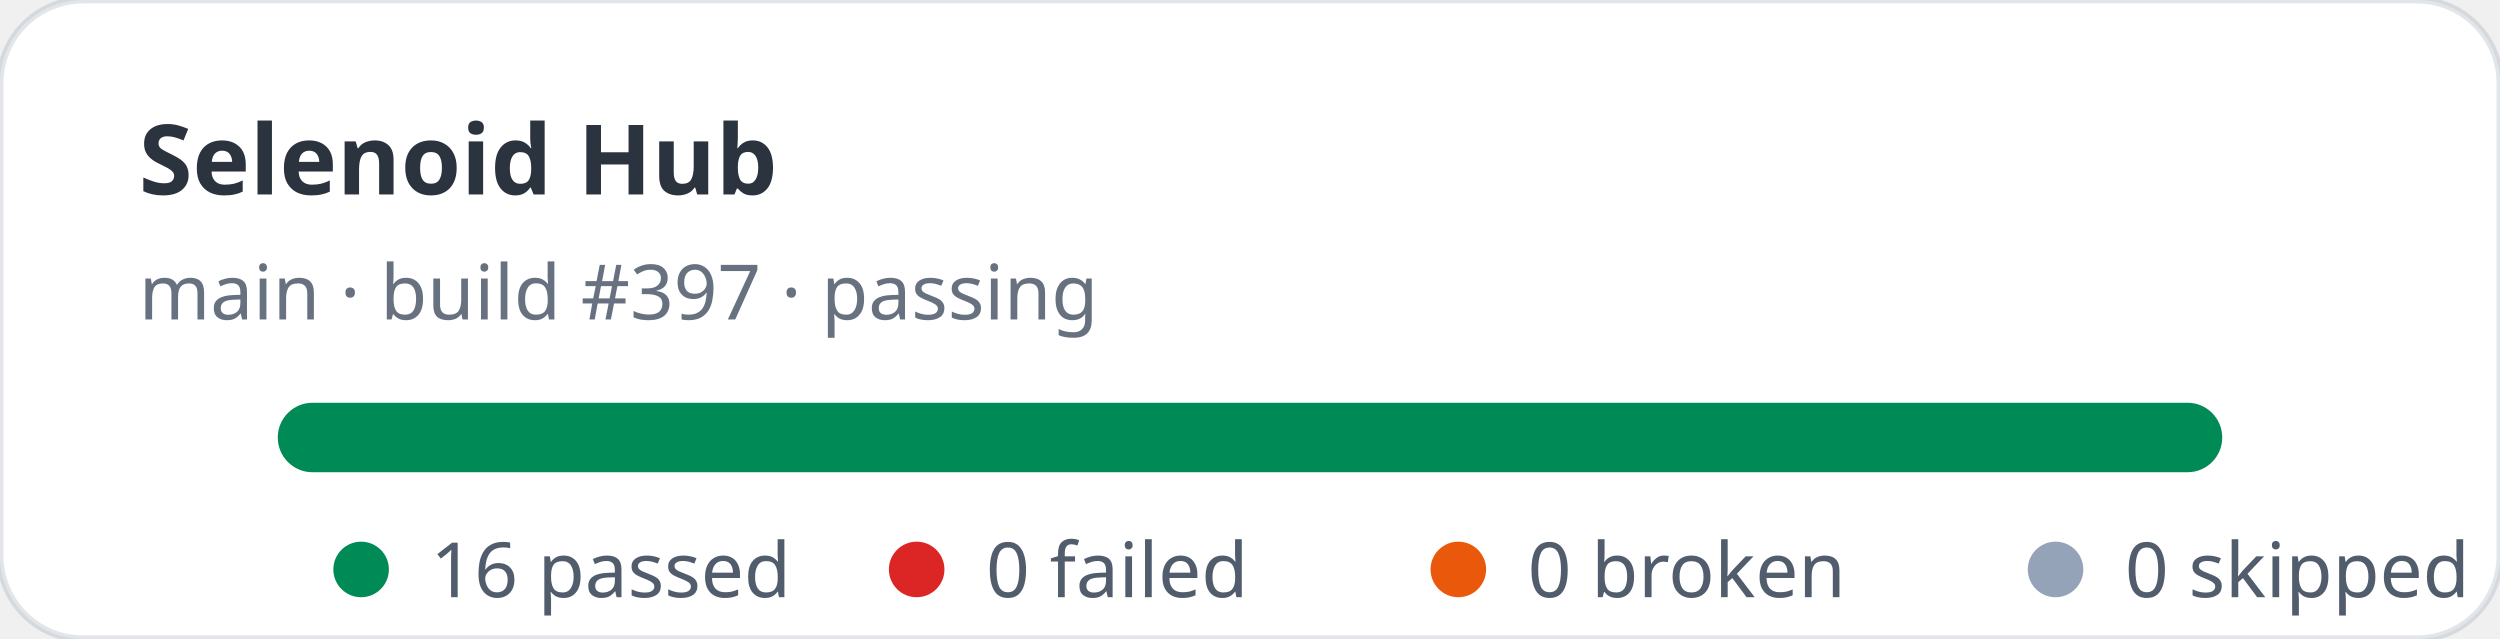
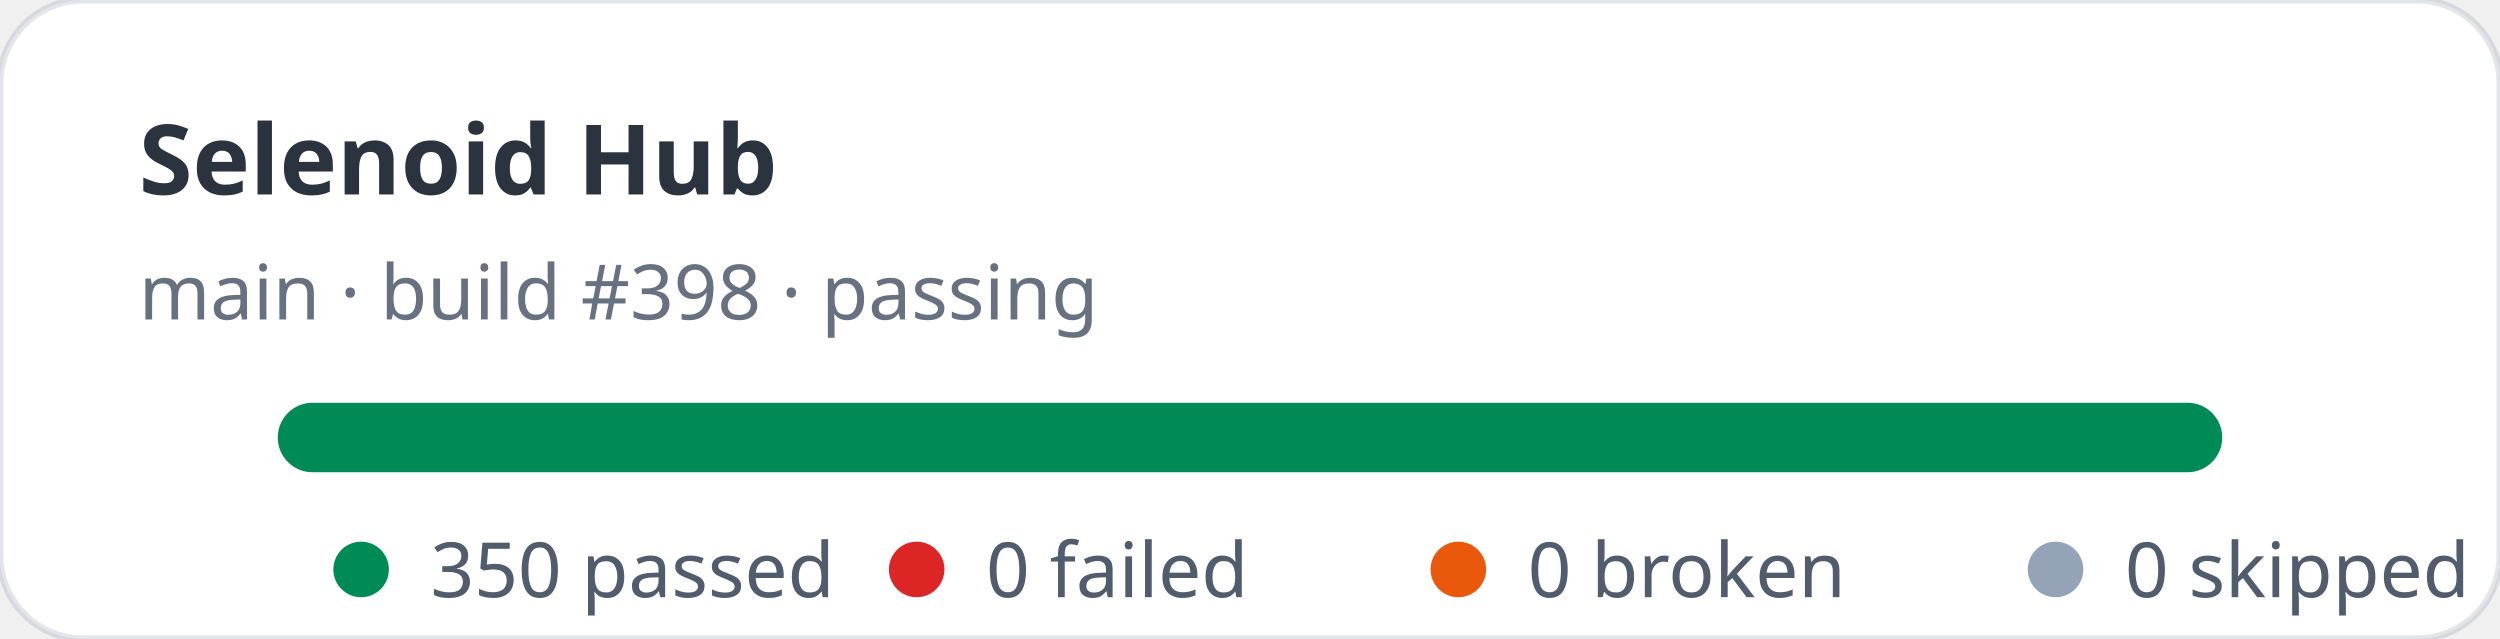
- <svg xmlns="http://www.w3.org/2000/svg" width="360" height="92" viewBox="0 0 360 92" role="img" aria-label="Selenoid Hub stats: 16 passed, 0 failed">
+ <svg xmlns="http://www.w3.org/2000/svg" width="360" height="92" viewBox="0 0 360 92" role="img" aria-label="Selenoid Hub stats: 350 passed, 0 failed">
  <rect width="360" height="92" rx="12" fill="#ffffff" stroke="rgba(11,48,86,0.12)" />
  <text x="20" y="28" fill="rgba(1,10,24,0.83)" font-family="ui-sans-serif,system-ui,sans-serif" font-size="14" font-weight="700">Selenoid Hub</text>
-   <text x="20" y="46" fill="rgba(2,19,44,0.6)" font-family="ui-sans-serif,system-ui,sans-serif" font-size="11">main · build #397 · passing</text>
+   <text x="20" y="46" fill="rgba(2,19,44,0.6)" font-family="ui-sans-serif,system-ui,sans-serif" font-size="11">main · build #398 · passing</text>
  <rect x="40" y="58" width="280" height="10" rx="5" fill="#e2e8f0" />
  <rect x="40" y="58" width="280" height="10" rx="5" fill="#008a56" />
  <g font-family="ui-sans-serif,system-ui,sans-serif" font-size="11" fill="rgba(1,18,40,0.68)">
    <circle cx="52" cy="82" r="4" fill="#008a56" />
-     <text x="62" y="86">16 passed</text>
+     <text x="62" y="86">350 passed</text>
    <circle cx="132" cy="82" r="4" fill="#dc2626" />
    <text x="142" y="86">0 failed</text>
    <circle cx="210" cy="82" r="4" fill="#ea580c" />
    <text x="220" y="86">0 broken</text>
    <circle cx="296" cy="82" r="4" fill="#94a3b8" />
    <text x="306" y="86">0 skipped</text>
  </g>
</svg>
